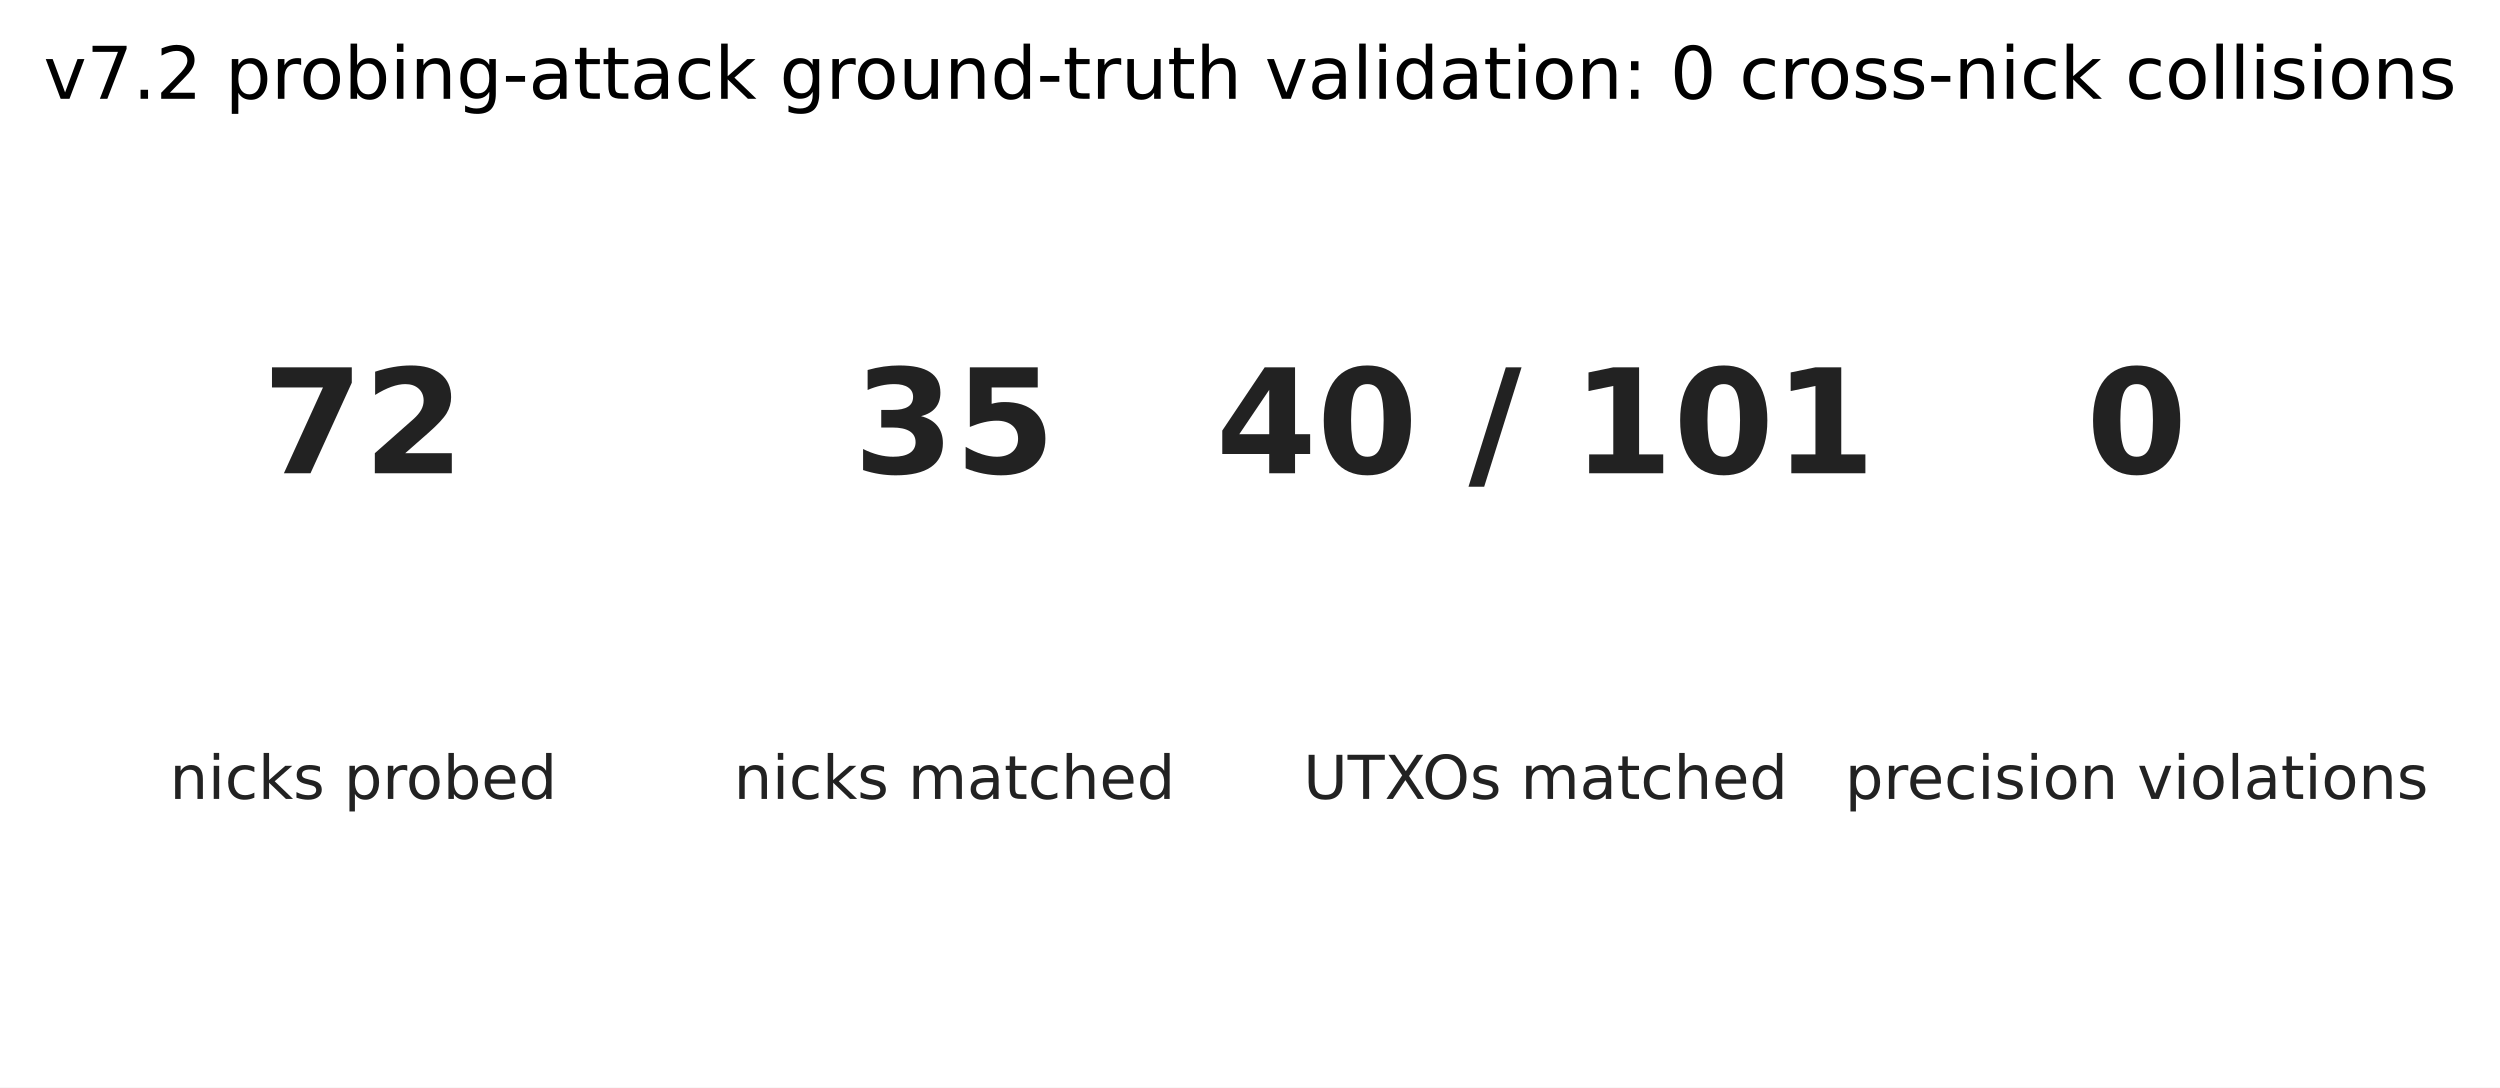
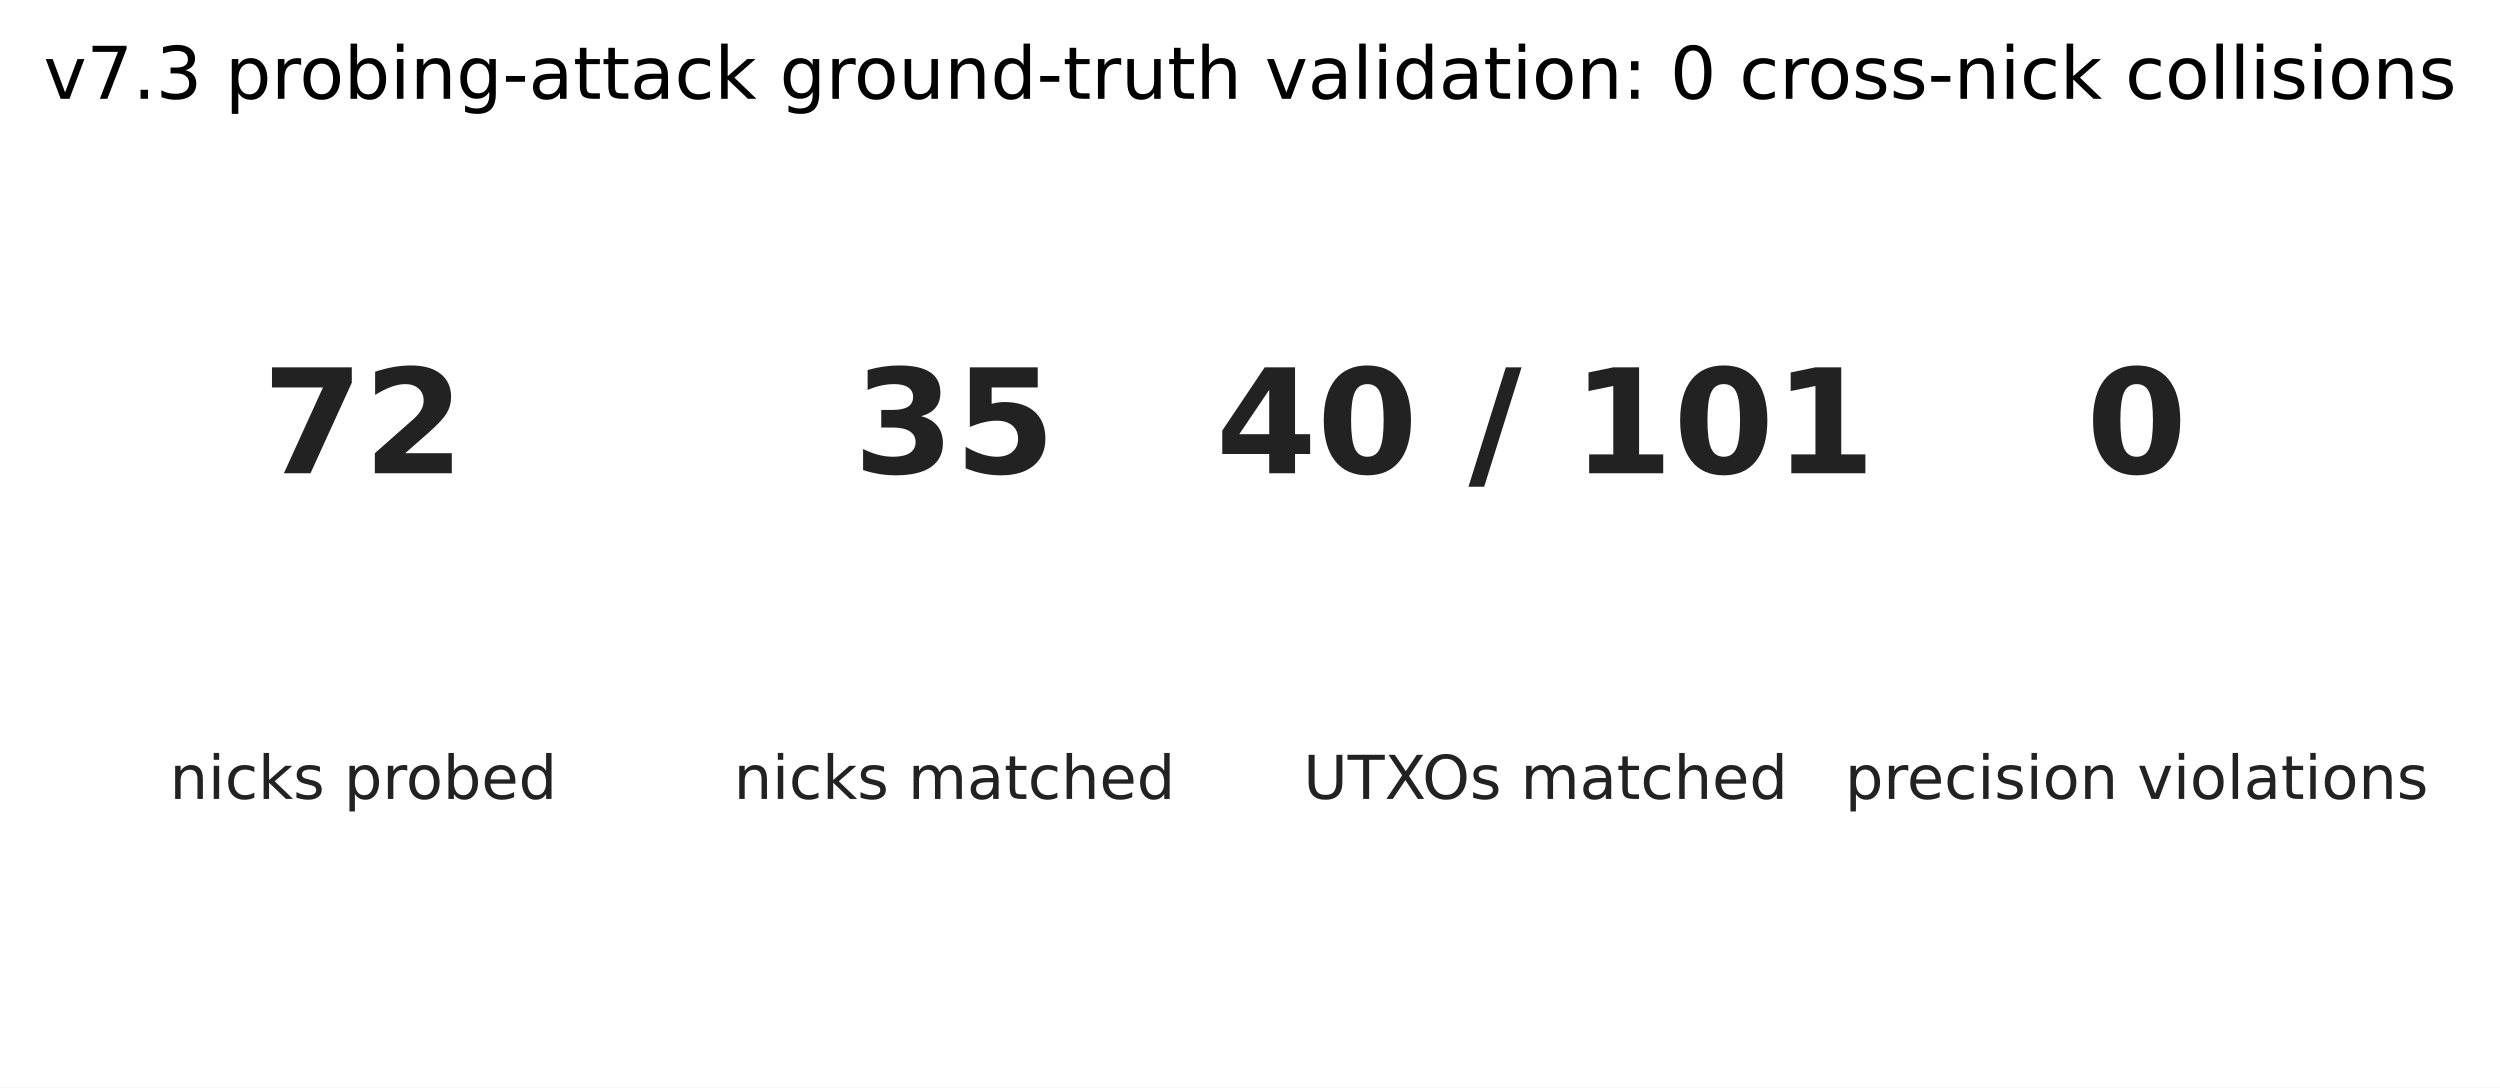
<svg xmlns="http://www.w3.org/2000/svg" xmlns:xlink="http://www.w3.org/1999/xlink" width="412.999pt" height="179.662pt" viewBox="0 0 412.999 179.662" version="1.1">
  <defs>
    <style type="text/css">*{stroke-linejoin: round; stroke-linecap: butt}</style>
  </defs>
  <g id="figure_1">
    <g id="patch_1">
      <path d="M 0 179.662  L 412.999 179.662  L 412.999 0  L 0 0  z " style="fill: #ffffff" />
    </g>
    <g id="axes_1">
      <g id="text_1">
        <g style="fill: #222222" transform="translate(43.32563 78.18382) scale(0.24 -0.24)">
          <defs>
            <path id="DejaVuSans-Bold-37" d="M 428 4666  L 3944 4666  L 3944 3988  L 2125 0  L 953 0  L 2675 3781  L 428 3781  L 428 4666  z " transform="scale(0.015625)" />
            <path id="DejaVuSans-Bold-32" d="M 1844 884  L 3897 884  L 3897 0  L 506 0  L 506 884  L 2209 2388  Q 2438 2594 2547 2791  Q 2656 2988 2656 3200  Q 2656 3528 2436 3728  Q 2216 3928 1850 3928  Q 1569 3928 1234 3808  Q 900 3688 519 3450  L 519 4475  Q 925 4609 1322 4679  Q 1719 4750 2100 4750  Q 2938 4750 3402 4381  Q 3866 4013 3866 3353  Q 3866 2972 3669 2642  Q 3472 2313 2841 1759  L 1844 884  z " transform="scale(0.015625)" />
          </defs>
          <use xlink:href="#DejaVuSans-Bold-37" />
          <use xlink:href="#DejaVuSans-Bold-32" transform="translate(69.58008 0)" />
        </g>
      </g>
      <g id="text_2">
        <g style="fill: #222222" transform="translate(28.02672 131.9783) scale(0.1 -0.1)">
          <defs>
            <path id="DejaVuSans-6e" d="M 3513 2113  L 3513 0  L 2938 0  L 2938 2094  Q 2938 2591 2744 2837  Q 2550 3084 2163 3084  Q 1697 3084 1428 2787  Q 1159 2491 1159 1978  L 1159 0  L 581 0  L 581 3500  L 1159 3500  L 1159 2956  Q 1366 3272 1645 3428  Q 1925 3584 2291 3584  Q 2894 3584 3203 3211  Q 3513 2838 3513 2113  z " transform="scale(0.015625)" />
            <path id="DejaVuSans-69" d="M 603 3500  L 1178 3500  L 1178 0  L 603 0  L 603 3500  z M 603 4863  L 1178 4863  L 1178 4134  L 603 4134  L 603 4863  z " transform="scale(0.015625)" />
            <path id="DejaVuSans-63" d="M 3122 3366  L 3122 2828  Q 2878 2963 2633 3030  Q 2388 3097 2138 3097  Q 1578 3097 1268 2742  Q 959 2388 959 1747  Q 959 1106 1268 751  Q 1578 397 2138 397  Q 2388 397 2633 464  Q 2878 531 3122 666  L 3122 134  Q 2881 22 2623 -34  Q 2366 -91 2075 -91  Q 1284 -91 818 406  Q 353 903 353 1747  Q 353 2603 823 3093  Q 1294 3584 2113 3584  Q 2378 3584 2631 3529  Q 2884 3475 3122 3366  z " transform="scale(0.015625)" />
            <path id="DejaVuSans-6b" d="M 581 4863  L 1159 4863  L 1159 1991  L 2875 3500  L 3609 3500  L 1753 1863  L 3688 0  L 2938 0  L 1159 1709  L 1159 0  L 581 0  L 581 4863  z " transform="scale(0.015625)" />
            <path id="DejaVuSans-73" d="M 2834 3397  L 2834 2853  Q 2591 2978 2328 3040  Q 2066 3103 1784 3103  Q 1356 3103 1142 2972  Q 928 2841 928 2578  Q 928 2378 1081 2264  Q 1234 2150 1697 2047  L 1894 2003  Q 2506 1872 2764 1633  Q 3022 1394 3022 966  Q 3022 478 2636 193  Q 2250 -91 1575 -91  Q 1294 -91 989 -36  Q 684 19 347 128  L 347 722  Q 666 556 975 473  Q 1284 391 1588 391  Q 1994 391 2212 530  Q 2431 669 2431 922  Q 2431 1156 2273 1281  Q 2116 1406 1581 1522  L 1381 1569  Q 847 1681 609 1914  Q 372 2147 372 2553  Q 372 3047 722 3315  Q 1072 3584 1716 3584  Q 2034 3584 2315 3537  Q 2597 3491 2834 3397  z " transform="scale(0.015625)" />
            <path id="DejaVuSans-20" transform="scale(0.015625)" />
            <path id="DejaVuSans-70" d="M 1159 525  L 1159 -1331  L 581 -1331  L 581 3500  L 1159 3500  L 1159 2969  Q 1341 3281 1617 3432  Q 1894 3584 2278 3584  Q 2916 3584 3314 3078  Q 3713 2572 3713 1747  Q 3713 922 3314 415  Q 2916 -91 2278 -91  Q 1894 -91 1617 61  Q 1341 213 1159 525  z M 3116 1747  Q 3116 2381 2855 2742  Q 2594 3103 2138 3103  Q 1681 3103 1420 2742  Q 1159 2381 1159 1747  Q 1159 1113 1420 752  Q 1681 391 2138 391  Q 2594 391 2855 752  Q 3116 1113 3116 1747  z " transform="scale(0.015625)" />
            <path id="DejaVuSans-72" d="M 2631 2963  Q 2534 3019 2420 3045  Q 2306 3072 2169 3072  Q 1681 3072 1420 2755  Q 1159 2438 1159 1844  L 1159 0  L 581 0  L 581 3500  L 1159 3500  L 1159 2956  Q 1341 3275 1631 3429  Q 1922 3584 2338 3584  Q 2397 3584 2469 3576  Q 2541 3569 2628 3553  L 2631 2963  z " transform="scale(0.015625)" />
            <path id="DejaVuSans-6f" d="M 1959 3097  Q 1497 3097 1228 2736  Q 959 2375 959 1747  Q 959 1119 1226 758  Q 1494 397 1959 397  Q 2419 397 2687 759  Q 2956 1122 2956 1747  Q 2956 2369 2687 2733  Q 2419 3097 1959 3097  z M 1959 3584  Q 2709 3584 3137 3096  Q 3566 2609 3566 1747  Q 3566 888 3137 398  Q 2709 -91 1959 -91  Q 1206 -91 779 398  Q 353 888 353 1747  Q 353 2609 779 3096  Q 1206 3584 1959 3584  z " transform="scale(0.015625)" />
            <path id="DejaVuSans-62" d="M 3116 1747  Q 3116 2381 2855 2742  Q 2594 3103 2138 3103  Q 1681 3103 1420 2742  Q 1159 2381 1159 1747  Q 1159 1113 1420 752  Q 1681 391 2138 391  Q 2594 391 2855 752  Q 3116 1113 3116 1747  z M 1159 2969  Q 1341 3281 1617 3432  Q 1894 3584 2278 3584  Q 2916 3584 3314 3078  Q 3713 2572 3713 1747  Q 3713 922 3314 415  Q 2916 -91 2278 -91  Q 1894 -91 1617 61  Q 1341 213 1159 525  L 1159 0  L 581 0  L 581 4863  L 1159 4863  L 1159 2969  z " transform="scale(0.015625)" />
            <path id="DejaVuSans-65" d="M 3597 1894  L 3597 1613  L 953 1613  Q 991 1019 1311 708  Q 1631 397 2203 397  Q 2534 397 2845 478  Q 3156 559 3463 722  L 3463 178  Q 3153 47 2828 -22  Q 2503 -91 2169 -91  Q 1331 -91 842 396  Q 353 884 353 1716  Q 353 2575 817 3079  Q 1281 3584 2069 3584  Q 2775 3584 3186 3129  Q 3597 2675 3597 1894  z M 3022 2063  Q 3016 2534 2758 2815  Q 2500 3097 2075 3097  Q 1594 3097 1305 2825  Q 1016 2553 972 2059  L 3022 2063  z " transform="scale(0.015625)" />
            <path id="DejaVuSans-64" d="M 2906 2969  L 2906 4863  L 3481 4863  L 3481 0  L 2906 0  L 2906 525  Q 2725 213 2448 61  Q 2172 -91 1784 -91  Q 1150 -91 751 415  Q 353 922 353 1747  Q 353 2572 751 3078  Q 1150 3584 1784 3584  Q 2172 3584 2448 3432  Q 2725 3281 2906 2969  z M 947 1747  Q 947 1113 1208 752  Q 1469 391 1925 391  Q 2381 391 2643 752  Q 2906 1113 2906 1747  Q 2906 2381 2643 2742  Q 2381 3103 1925 3103  Q 1469 3103 1208 2742  Q 947 2381 947 1747  z " transform="scale(0.015625)" />
          </defs>
          <use xlink:href="#DejaVuSans-6e" />
          <use xlink:href="#DejaVuSans-69" transform="translate(63.37891 0)" />
          <use xlink:href="#DejaVuSans-63" transform="translate(91.16211 0)" />
          <use xlink:href="#DejaVuSans-6b" transform="translate(146.1426 0)" />
          <use xlink:href="#DejaVuSans-73" transform="translate(204.0527 0)" />
          <use xlink:href="#DejaVuSans-20" transform="translate(256.1523 0)" />
          <use xlink:href="#DejaVuSans-70" transform="translate(287.9395 0)" />
          <use xlink:href="#DejaVuSans-72" transform="translate(351.416 0)" />
          <use xlink:href="#DejaVuSans-6f" transform="translate(390.2793 0)" />
          <use xlink:href="#DejaVuSans-62" transform="translate(451.4609 0)" />
          <use xlink:href="#DejaVuSans-65" transform="translate(514.9375 0)" />
          <use xlink:href="#DejaVuSans-64" transform="translate(576.4609 0)" />
        </g>
      </g>
      <g id="text_3">
        <g style="fill: #222222" transform="translate(140.9756 78.18382) scale(0.24 -0.24)">
          <defs>
            <path id="DejaVuSans-Bold-33" d="M 2981 2516  Q 3453 2394 3698 2092  Q 3944 1791 3944 1325  Q 3944 631 3412 270  Q 2881 -91 1863 -91  Q 1503 -91 1142 -33  Q 781 25 428 141  L 428 1069  Q 766 900 1098 814  Q 1431 728 1753 728  Q 2231 728 2486 893  Q 2741 1059 2741 1369  Q 2741 1688 2480 1852  Q 2219 2016 1709 2016  L 1228 2016  L 1228 2791  L 1734 2791  Q 2188 2791 2409 2933  Q 2631 3075 2631 3366  Q 2631 3634 2415 3781  Q 2200 3928 1806 3928  Q 1516 3928 1219 3862  Q 922 3797 628 3669  L 628 4550  Q 984 4650 1334 4700  Q 1684 4750 2022 4750  Q 2931 4750 3382 4451  Q 3834 4153 3834 3553  Q 3834 3144 3618 2883  Q 3403 2622 2981 2516  z " transform="scale(0.015625)" />
            <path id="DejaVuSans-Bold-35" d="M 678 4666  L 3669 4666  L 3669 3781  L 1638 3781  L 1638 3059  Q 1775 3097 1914 3117  Q 2053 3138 2203 3138  Q 3056 3138 3531 2711  Q 4006 2284 4006 1522  Q 4006 766 3489 337  Q 2972 -91 2053 -91  Q 1656 -91 1267 -14  Q 878 63 494 219  L 494 1166  Q 875 947 1217 837  Q 1559 728 1863 728  Q 2300 728 2551 942  Q 2803 1156 2803 1522  Q 2803 1891 2551 2103  Q 2300 2316 1863 2316  Q 1603 2316 1309 2248  Q 1016 2181 678 2041  L 678 4666  z " transform="scale(0.015625)" />
          </defs>
          <use xlink:href="#DejaVuSans-Bold-33" />
          <use xlink:href="#DejaVuSans-Bold-35" transform="translate(69.58008 0)" />
        </g>
      </g>
      <g id="text_4">
        <g style="fill: #222222" transform="translate(121.215 131.9783) scale(0.1 -0.1)">
          <defs>
            <path id="DejaVuSans-6d" d="M 3328 2828  Q 3544 3216 3844 3400  Q 4144 3584 4550 3584  Q 5097 3584 5394 3201  Q 5691 2819 5691 2113  L 5691 0  L 5113 0  L 5113 2094  Q 5113 2597 4934 2840  Q 4756 3084 4391 3084  Q 3944 3084 3684 2787  Q 3425 2491 3425 1978  L 3425 0  L 2847 0  L 2847 2094  Q 2847 2600 2669 2842  Q 2491 3084 2119 3084  Q 1678 3084 1418 2786  Q 1159 2488 1159 1978  L 1159 0  L 581 0  L 581 3500  L 1159 3500  L 1159 2956  Q 1356 3278 1631 3431  Q 1906 3584 2284 3584  Q 2666 3584 2933 3390  Q 3200 3197 3328 2828  z " transform="scale(0.015625)" />
            <path id="DejaVuSans-61" d="M 2194 1759  Q 1497 1759 1228 1600  Q 959 1441 959 1056  Q 959 750 1161 570  Q 1363 391 1709 391  Q 2188 391 2477 730  Q 2766 1069 2766 1631  L 2766 1759  L 2194 1759  z M 3341 1997  L 3341 0  L 2766 0  L 2766 531  Q 2569 213 2275 61  Q 1981 -91 1556 -91  Q 1019 -91 701 211  Q 384 513 384 1019  Q 384 1609 779 1909  Q 1175 2209 1959 2209  L 2766 2209  L 2766 2266  Q 2766 2663 2505 2880  Q 2244 3097 1772 3097  Q 1472 3097 1187 3025  Q 903 2953 641 2809  L 641 3341  Q 956 3463 1253 3523  Q 1550 3584 1831 3584  Q 2591 3584 2966 3190  Q 3341 2797 3341 1997  z " transform="scale(0.015625)" />
            <path id="DejaVuSans-74" d="M 1172 4494  L 1172 3500  L 2356 3500  L 2356 3053  L 1172 3053  L 1172 1153  Q 1172 725 1289 603  Q 1406 481 1766 481  L 2356 481  L 2356 0  L 1766 0  Q 1100 0 847 248  Q 594 497 594 1153  L 594 3053  L 172 3053  L 172 3500  L 594 3500  L 594 4494  L 1172 4494  z " transform="scale(0.015625)" />
            <path id="DejaVuSans-68" d="M 3513 2113  L 3513 0  L 2938 0  L 2938 2094  Q 2938 2591 2744 2837  Q 2550 3084 2163 3084  Q 1697 3084 1428 2787  Q 1159 2491 1159 1978  L 1159 0  L 581 0  L 581 4863  L 1159 4863  L 1159 2956  Q 1366 3272 1645 3428  Q 1925 3584 2291 3584  Q 2894 3584 3203 3211  Q 3513 2838 3513 2113  z " transform="scale(0.015625)" />
          </defs>
          <use xlink:href="#DejaVuSans-6e" />
          <use xlink:href="#DejaVuSans-69" transform="translate(63.37891 0)" />
          <use xlink:href="#DejaVuSans-63" transform="translate(91.16211 0)" />
          <use xlink:href="#DejaVuSans-6b" transform="translate(146.1426 0)" />
          <use xlink:href="#DejaVuSans-73" transform="translate(204.0527 0)" />
          <use xlink:href="#DejaVuSans-20" transform="translate(256.1523 0)" />
          <use xlink:href="#DejaVuSans-6d" transform="translate(287.9395 0)" />
          <use xlink:href="#DejaVuSans-61" transform="translate(385.3516 0)" />
          <use xlink:href="#DejaVuSans-74" transform="translate(446.6309 0)" />
          <use xlink:href="#DejaVuSans-63" transform="translate(485.8398 0)" />
          <use xlink:href="#DejaVuSans-68" transform="translate(540.8203 0)" />
          <use xlink:href="#DejaVuSans-65" transform="translate(604.1992 0)" />
          <use xlink:href="#DejaVuSans-64" transform="translate(665.7227 0)" />
        </g>
      </g>
      <g id="text_5">
        <g style="fill: #222222" transform="translate(200.8388 78.18382) scale(0.24 -0.24)">
          <defs>
            <path id="DejaVuSans-Bold-34" d="M 2356 3675  L 1038 1722  L 2356 1722  L 2356 3675  z M 2156 4666  L 3494 4666  L 3494 1722  L 4159 1722  L 4159 850  L 3494 850  L 3494 0  L 2356 0  L 2356 850  L 288 850  L 288 1881  L 2156 4666  z " transform="scale(0.015625)" />
            <path id="DejaVuSans-Bold-30" d="M 2944 2338  Q 2944 3213 2780 3570  Q 2616 3928 2228 3928  Q 1841 3928 1675 3570  Q 1509 3213 1509 2338  Q 1509 1453 1675 1090  Q 1841 728 2228 728  Q 2613 728 2778 1090  Q 2944 1453 2944 2338  z M 4147 2328  Q 4147 1169 3647 539  Q 3147 -91 2228 -91  Q 1306 -91 806 539  Q 306 1169 306 2328  Q 306 3491 806 4120  Q 1306 4750 2228 4750  Q 3147 4750 3647 4120  Q 4147 3491 4147 2328  z " transform="scale(0.015625)" />
            <path id="DejaVuSans-Bold-20" transform="scale(0.015625)" />
            <path id="DejaVuSans-Bold-2f" d="M 1644 4666  L 2338 4666  L 691 -594  L 0 -594  L 1644 4666  z " transform="scale(0.015625)" />
            <path id="DejaVuSans-Bold-31" d="M 750 831  L 1813 831  L 1813 3847  L 722 3622  L 722 4441  L 1806 4666  L 2950 4666  L 2950 831  L 4013 831  L 4013 0  L 750 0  L 750 831  z " transform="scale(0.015625)" />
          </defs>
          <use xlink:href="#DejaVuSans-Bold-34" />
          <use xlink:href="#DejaVuSans-Bold-30" transform="translate(69.58008 0)" />
          <use xlink:href="#DejaVuSans-Bold-20" transform="translate(139.1602 0)" />
          <use xlink:href="#DejaVuSans-Bold-2f" transform="translate(173.9746 0)" />
          <use xlink:href="#DejaVuSans-Bold-20" transform="translate(210.498 0)" />
          <use xlink:href="#DejaVuSans-Bold-31" transform="translate(245.3125 0)" />
          <use xlink:href="#DejaVuSans-Bold-30" transform="translate(314.8926 0)" />
          <use xlink:href="#DejaVuSans-Bold-31" transform="translate(384.4727 0)" />
        </g>
      </g>
      <g id="text_6">
        <g style="fill: #222222" transform="translate(215.3119 131.9783) scale(0.1 -0.1)">
          <defs>
            <path id="DejaVuSans-55" d="M 556 4666  L 1191 4666  L 1191 1831  Q 1191 1081 1462 751  Q 1734 422 2344 422  Q 2950 422 3222 751  Q 3494 1081 3494 1831  L 3494 4666  L 4128 4666  L 4128 1753  Q 4128 841 3676 375  Q 3225 -91 2344 -91  Q 1459 -91 1007 375  Q 556 841 556 1753  L 556 4666  z " transform="scale(0.015625)" />
            <path id="DejaVuSans-54" d="M -19 4666  L 3928 4666  L 3928 4134  L 2272 4134  L 2272 0  L 1638 0  L 1638 4134  L -19 4134  L -19 4666  z " transform="scale(0.015625)" />
            <path id="DejaVuSans-58" d="M 403 4666  L 1081 4666  L 2241 2931  L 3406 4666  L 4084 4666  L 2584 2425  L 4184 0  L 3506 0  L 2194 1984  L 872 0  L 191 0  L 1856 2491  L 403 4666  z " transform="scale(0.015625)" />
            <path id="DejaVuSans-4f" d="M 2522 4238  Q 1834 4238 1429 3725  Q 1025 3213 1025 2328  Q 1025 1447 1429 934  Q 1834 422 2522 422  Q 3209 422 3611 934  Q 4013 1447 4013 2328  Q 4013 3213 3611 3725  Q 3209 4238 2522 4238  z M 2522 4750  Q 3503 4750 4090 4092  Q 4678 3434 4678 2328  Q 4678 1225 4090 567  Q 3503 -91 2522 -91  Q 1538 -91 948 565  Q 359 1222 359 2328  Q 359 3434 948 4092  Q 1538 4750 2522 4750  z " transform="scale(0.015625)" />
          </defs>
          <use xlink:href="#DejaVuSans-55" />
          <use xlink:href="#DejaVuSans-54" transform="translate(73.19336 0)" />
          <use xlink:href="#DejaVuSans-58" transform="translate(134.2773 0)" />
          <use xlink:href="#DejaVuSans-4f" transform="translate(196.4082 0)" />
          <use xlink:href="#DejaVuSans-73" transform="translate(275.1191 0)" />
          <use xlink:href="#DejaVuSans-20" transform="translate(327.2188 0)" />
          <use xlink:href="#DejaVuSans-6d" transform="translate(359.0059 0)" />
          <use xlink:href="#DejaVuSans-61" transform="translate(456.418 0)" />
          <use xlink:href="#DejaVuSans-74" transform="translate(517.6973 0)" />
          <use xlink:href="#DejaVuSans-63" transform="translate(556.9062 0)" />
          <use xlink:href="#DejaVuSans-68" transform="translate(611.8867 0)" />
          <use xlink:href="#DejaVuSans-65" transform="translate(675.2656 0)" />
          <use xlink:href="#DejaVuSans-64" transform="translate(736.7891 0)" />
        </g>
      </g>
      <g id="text_7">
        <g style="fill: #222222" transform="translate(344.625 78.18382) scale(0.24 -0.24)">
          <use xlink:href="#DejaVuSans-Bold-30" />
        </g>
      </g>
      <g id="text_8">
        <g style="fill: #222222" transform="translate(304.7884 131.9783) scale(0.1 -0.1)">
          <defs>
            <path id="DejaVuSans-76" d="M 191 3500  L 800 3500  L 1894 563  L 2988 3500  L 3597 3500  L 2284 0  L 1503 0  L 191 3500  z " transform="scale(0.015625)" />
            <path id="DejaVuSans-6c" d="M 603 4863  L 1178 4863  L 1178 0  L 603 0  L 603 4863  z " transform="scale(0.015625)" />
          </defs>
          <use xlink:href="#DejaVuSans-70" />
          <use xlink:href="#DejaVuSans-72" transform="translate(63.47656 0)" />
          <use xlink:href="#DejaVuSans-65" transform="translate(102.3398 0)" />
          <use xlink:href="#DejaVuSans-63" transform="translate(163.8633 0)" />
          <use xlink:href="#DejaVuSans-69" transform="translate(218.8438 0)" />
          <use xlink:href="#DejaVuSans-73" transform="translate(246.627 0)" />
          <use xlink:href="#DejaVuSans-69" transform="translate(298.7266 0)" />
          <use xlink:href="#DejaVuSans-6f" transform="translate(326.5098 0)" />
          <use xlink:href="#DejaVuSans-6e" transform="translate(387.6914 0)" />
          <use xlink:href="#DejaVuSans-20" transform="translate(451.0703 0)" />
          <use xlink:href="#DejaVuSans-76" transform="translate(482.8574 0)" />
          <use xlink:href="#DejaVuSans-69" transform="translate(542.0371 0)" />
          <use xlink:href="#DejaVuSans-6f" transform="translate(569.8203 0)" />
          <use xlink:href="#DejaVuSans-6c" transform="translate(631.002 0)" />
          <use xlink:href="#DejaVuSans-61" transform="translate(658.7852 0)" />
          <use xlink:href="#DejaVuSans-74" transform="translate(720.0645 0)" />
          <use xlink:href="#DejaVuSans-69" transform="translate(759.2734 0)" />
          <use xlink:href="#DejaVuSans-6f" transform="translate(787.0566 0)" />
          <use xlink:href="#DejaVuSans-6e" transform="translate(848.2383 0)" />
          <use xlink:href="#DejaVuSans-73" transform="translate(911.6172 0)" />
        </g>
      </g>
      <g id="text_9">
        <g transform="translate(7.2 16.31812) scale(0.12 -0.12)">
          <defs>
            <path id="DejaVuSans-37" d="M 525 4666  L 3525 4666  L 3525 4397  L 1831 0  L 1172 0  L 2766 4134  L 525 4134  L 525 4666  z " transform="scale(0.015625)" />
            <path id="DejaVuSans-2e" d="M 684 794  L 1344 794  L 1344 0  L 684 0  L 684 794  z " transform="scale(0.015625)" />
-             <path id="DejaVuSans-32" d="M 1228 531  L 3431 531  L 3431 0  L 469 0  L 469 531  Q 828 903 1448 1529  Q 2069 2156 2228 2338  Q 2531 2678 2651 2914  Q 2772 3150 2772 3378  Q 2772 3750 2511 3984  Q 2250 4219 1831 4219  Q 1534 4219 1204 4116  Q 875 4013 500 3803  L 500 4441  Q 881 4594 1212 4672  Q 1544 4750 1819 4750  Q 2544 4750 2975 4387  Q 3406 4025 3406 3419  Q 3406 3131 3298 2873  Q 3191 2616 2906 2266  Q 2828 2175 2409 1742  Q 1991 1309 1228 531  z " transform="scale(0.015625)" />
+             <path id="DejaVuSans-33" d="M 2597 2516  Q 3050 2419 3304 2112  Q 3559 1806 3559 1356  Q 3559 666 3084 287  Q 2609 -91 1734 -91  Q 1441 -91 1130 -33  Q 819 25 488 141  L 488 750  Q 750 597 1062 519  Q 1375 441 1716 441  Q 2309 441 2620 675  Q 2931 909 2931 1356  Q 2931 1769 2642 2001  Q 2353 2234 1838 2234  L 1294 2234  L 1294 2753  L 1863 2753  Q 2328 2753 2575 2939  Q 2822 3125 2822 3475  Q 2822 3834 2567 4026  Q 2313 4219 1838 4219  Q 1578 4219 1281 4162  Q 984 4106 628 3988  L 628 4550  Q 988 4650 1302 4700  Q 1616 4750 1894 4750  Q 2613 4750 3031 4423  Q 3450 4097 3450 3541  Q 3450 3153 3228 2886  Q 3006 2619 2597 2516  z " transform="scale(0.015625)" />
            <path id="DejaVuSans-67" d="M 2906 1791  Q 2906 2416 2648 2759  Q 2391 3103 1925 3103  Q 1463 3103 1205 2759  Q 947 2416 947 1791  Q 947 1169 1205 825  Q 1463 481 1925 481  Q 2391 481 2648 825  Q 2906 1169 2906 1791  z M 3481 434  Q 3481 -459 3084 -895  Q 2688 -1331 1869 -1331  Q 1566 -1331 1297 -1286  Q 1028 -1241 775 -1147  L 775 -588  Q 1028 -725 1275 -790  Q 1522 -856 1778 -856  Q 2344 -856 2625 -561  Q 2906 -266 2906 331  L 2906 616  Q 2728 306 2450 153  Q 2172 0 1784 0  Q 1141 0 747 490  Q 353 981 353 1791  Q 353 2603 747 3093  Q 1141 3584 1784 3584  Q 2172 3584 2450 3431  Q 2728 3278 2906 2969  L 2906 3500  L 3481 3500  L 3481 434  z " transform="scale(0.015625)" />
            <path id="DejaVuSans-2d" d="M 313 2009  L 1997 2009  L 1997 1497  L 313 1497  L 313 2009  z " transform="scale(0.015625)" />
            <path id="DejaVuSans-75" d="M 544 1381  L 544 3500  L 1119 3500  L 1119 1403  Q 1119 906 1312 657  Q 1506 409 1894 409  Q 2359 409 2629 706  Q 2900 1003 2900 1516  L 2900 3500  L 3475 3500  L 3475 0  L 2900 0  L 2900 538  Q 2691 219 2414 64  Q 2138 -91 1772 -91  Q 1169 -91 856 284  Q 544 659 544 1381  z M 1991 3584  L 1991 3584  z " transform="scale(0.015625)" />
            <path id="DejaVuSans-3a" d="M 750 794  L 1409 794  L 1409 0  L 750 0  L 750 794  z M 750 3309  L 1409 3309  L 1409 2516  L 750 2516  L 750 3309  z " transform="scale(0.015625)" />
            <path id="DejaVuSans-30" d="M 2034 4250  Q 1547 4250 1301 3770  Q 1056 3291 1056 2328  Q 1056 1369 1301 889  Q 1547 409 2034 409  Q 2525 409 2770 889  Q 3016 1369 3016 2328  Q 3016 3291 2770 3770  Q 2525 4250 2034 4250  z M 2034 4750  Q 2819 4750 3233 4129  Q 3647 3509 3647 2328  Q 3647 1150 3233 529  Q 2819 -91 2034 -91  Q 1250 -91 836 529  Q 422 1150 422 2328  Q 422 3509 836 4129  Q 1250 4750 2034 4750  z " transform="scale(0.015625)" />
          </defs>
          <use xlink:href="#DejaVuSans-76" />
          <use xlink:href="#DejaVuSans-37" transform="translate(59.17969 0)" />
          <use xlink:href="#DejaVuSans-2e" transform="translate(122.8027 0)" />
-           <use xlink:href="#DejaVuSans-32" transform="translate(154.5898 0)" />
+           <use xlink:href="#DejaVuSans-33" transform="translate(154.5898 0)" />
          <use xlink:href="#DejaVuSans-20" transform="translate(218.2129 0)" />
          <use xlink:href="#DejaVuSans-70" transform="translate(250 0)" />
          <use xlink:href="#DejaVuSans-72" transform="translate(313.4766 0)" />
          <use xlink:href="#DejaVuSans-6f" transform="translate(352.3398 0)" />
          <use xlink:href="#DejaVuSans-62" transform="translate(413.5215 0)" />
          <use xlink:href="#DejaVuSans-69" transform="translate(476.998 0)" />
          <use xlink:href="#DejaVuSans-6e" transform="translate(504.7812 0)" />
          <use xlink:href="#DejaVuSans-67" transform="translate(568.1602 0)" />
          <use xlink:href="#DejaVuSans-2d" transform="translate(631.6367 0)" />
          <use xlink:href="#DejaVuSans-61" transform="translate(667.7207 0)" />
          <use xlink:href="#DejaVuSans-74" transform="translate(729 0)" />
          <use xlink:href="#DejaVuSans-74" transform="translate(768.209 0)" />
          <use xlink:href="#DejaVuSans-61" transform="translate(807.418 0)" />
          <use xlink:href="#DejaVuSans-63" transform="translate(868.6973 0)" />
          <use xlink:href="#DejaVuSans-6b" transform="translate(923.6777 0)" />
          <use xlink:href="#DejaVuSans-20" transform="translate(981.5879 0)" />
          <use xlink:href="#DejaVuSans-67" transform="translate(1013.375 0)" />
          <use xlink:href="#DejaVuSans-72" transform="translate(1076.852 0)" />
          <use xlink:href="#DejaVuSans-6f" transform="translate(1115.715 0)" />
          <use xlink:href="#DejaVuSans-75" transform="translate(1176.896 0)" />
          <use xlink:href="#DejaVuSans-6e" transform="translate(1240.275 0)" />
          <use xlink:href="#DejaVuSans-64" transform="translate(1303.654 0)" />
          <use xlink:href="#DejaVuSans-2d" transform="translate(1367.131 0)" />
          <use xlink:href="#DejaVuSans-74" transform="translate(1403.215 0)" />
          <use xlink:href="#DejaVuSans-72" transform="translate(1442.424 0)" />
          <use xlink:href="#DejaVuSans-75" transform="translate(1483.537 0)" />
          <use xlink:href="#DejaVuSans-74" transform="translate(1546.916 0)" />
          <use xlink:href="#DejaVuSans-68" transform="translate(1586.125 0)" />
          <use xlink:href="#DejaVuSans-20" transform="translate(1649.504 0)" />
          <use xlink:href="#DejaVuSans-76" transform="translate(1681.291 0)" />
          <use xlink:href="#DejaVuSans-61" transform="translate(1740.471 0)" />
          <use xlink:href="#DejaVuSans-6c" transform="translate(1801.75 0)" />
          <use xlink:href="#DejaVuSans-69" transform="translate(1829.533 0)" />
          <use xlink:href="#DejaVuSans-64" transform="translate(1857.316 0)" />
          <use xlink:href="#DejaVuSans-61" transform="translate(1920.793 0)" />
          <use xlink:href="#DejaVuSans-74" transform="translate(1982.072 0)" />
          <use xlink:href="#DejaVuSans-69" transform="translate(2021.281 0)" />
          <use xlink:href="#DejaVuSans-6f" transform="translate(2049.064 0)" />
          <use xlink:href="#DejaVuSans-6e" transform="translate(2110.246 0)" />
          <use xlink:href="#DejaVuSans-3a" transform="translate(2173.625 0)" />
          <use xlink:href="#DejaVuSans-20" transform="translate(2207.316 0)" />
          <use xlink:href="#DejaVuSans-30" transform="translate(2239.104 0)" />
          <use xlink:href="#DejaVuSans-20" transform="translate(2302.727 0)" />
          <use xlink:href="#DejaVuSans-63" transform="translate(2334.514 0)" />
          <use xlink:href="#DejaVuSans-72" transform="translate(2389.494 0)" />
          <use xlink:href="#DejaVuSans-6f" transform="translate(2428.357 0)" />
          <use xlink:href="#DejaVuSans-73" transform="translate(2489.539 0)" />
          <use xlink:href="#DejaVuSans-73" transform="translate(2541.639 0)" />
          <use xlink:href="#DejaVuSans-2d" transform="translate(2593.738 0)" />
          <use xlink:href="#DejaVuSans-6e" transform="translate(2629.822 0)" />
          <use xlink:href="#DejaVuSans-69" transform="translate(2693.201 0)" />
          <use xlink:href="#DejaVuSans-63" transform="translate(2720.984 0)" />
          <use xlink:href="#DejaVuSans-6b" transform="translate(2775.965 0)" />
          <use xlink:href="#DejaVuSans-20" transform="translate(2833.875 0)" />
          <use xlink:href="#DejaVuSans-63" transform="translate(2865.662 0)" />
          <use xlink:href="#DejaVuSans-6f" transform="translate(2920.643 0)" />
          <use xlink:href="#DejaVuSans-6c" transform="translate(2981.824 0)" />
          <use xlink:href="#DejaVuSans-6c" transform="translate(3009.607 0)" />
          <use xlink:href="#DejaVuSans-69" transform="translate(3037.391 0)" />
          <use xlink:href="#DejaVuSans-73" transform="translate(3065.174 0)" />
          <use xlink:href="#DejaVuSans-69" transform="translate(3117.273 0)" />
          <use xlink:href="#DejaVuSans-6f" transform="translate(3145.057 0)" />
          <use xlink:href="#DejaVuSans-6e" transform="translate(3206.238 0)" />
          <use xlink:href="#DejaVuSans-73" transform="translate(3269.617 0)" />
        </g>
      </g>
    </g>
  </g>
</svg>
